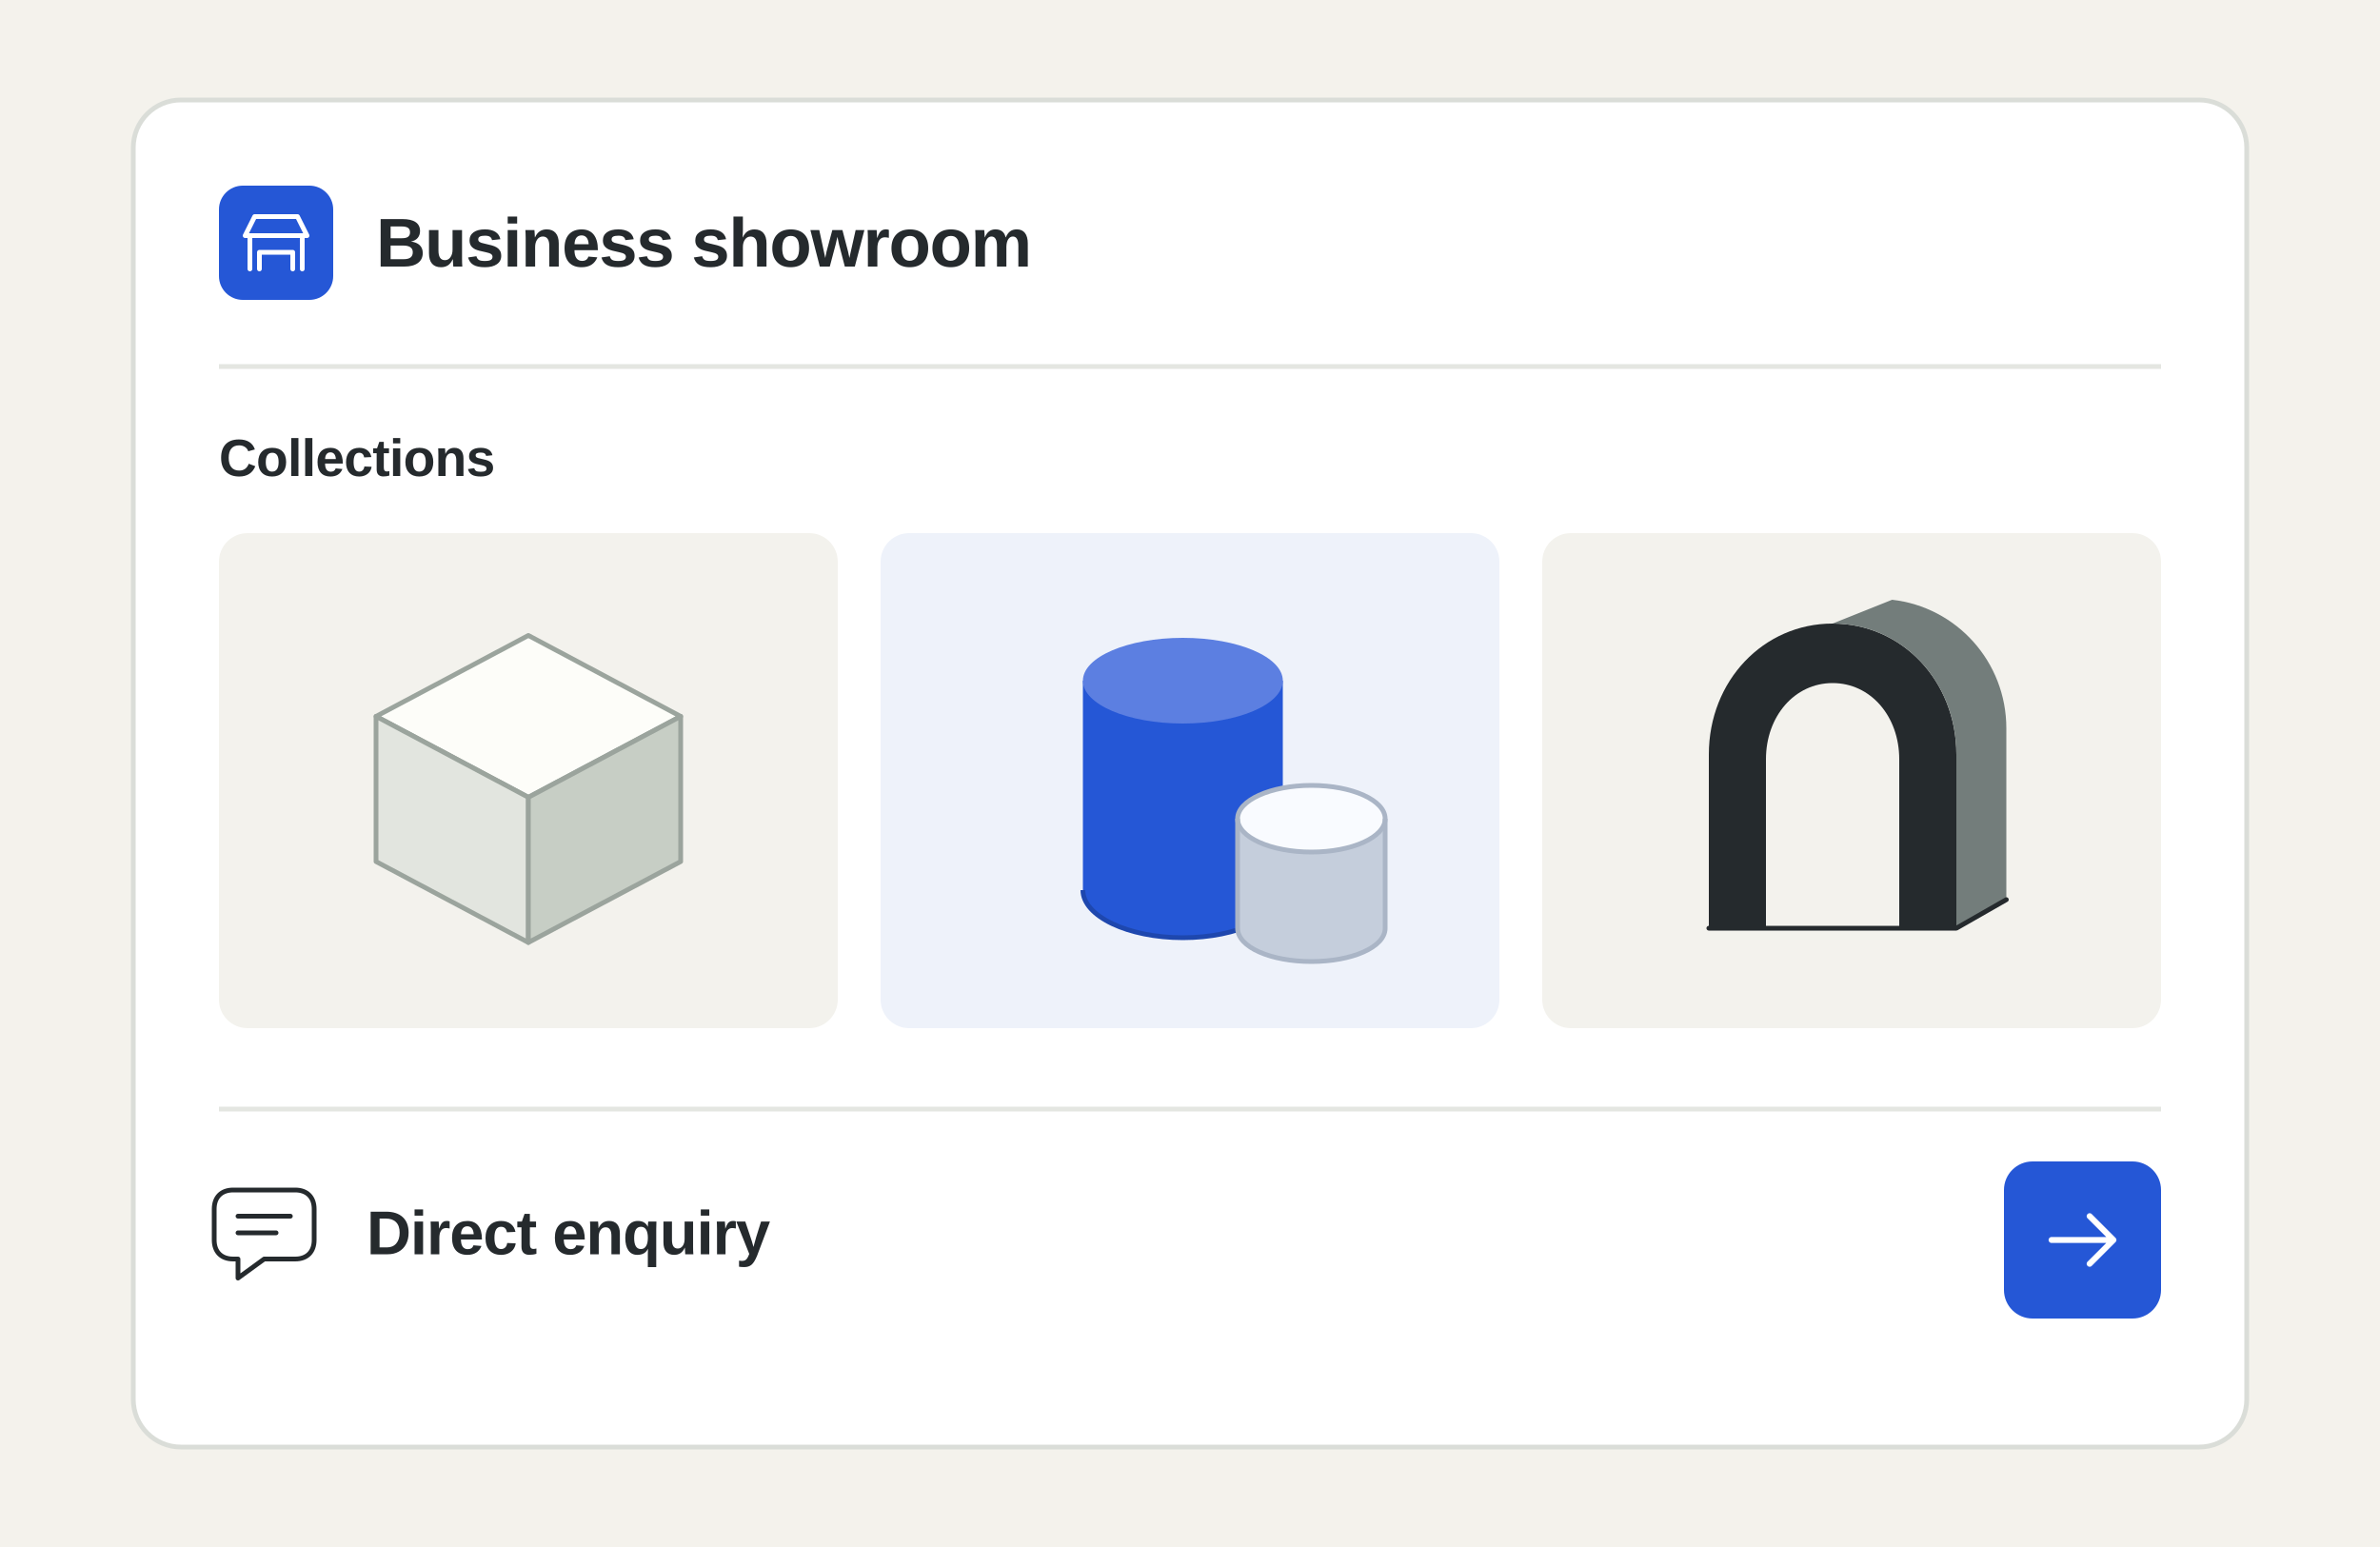
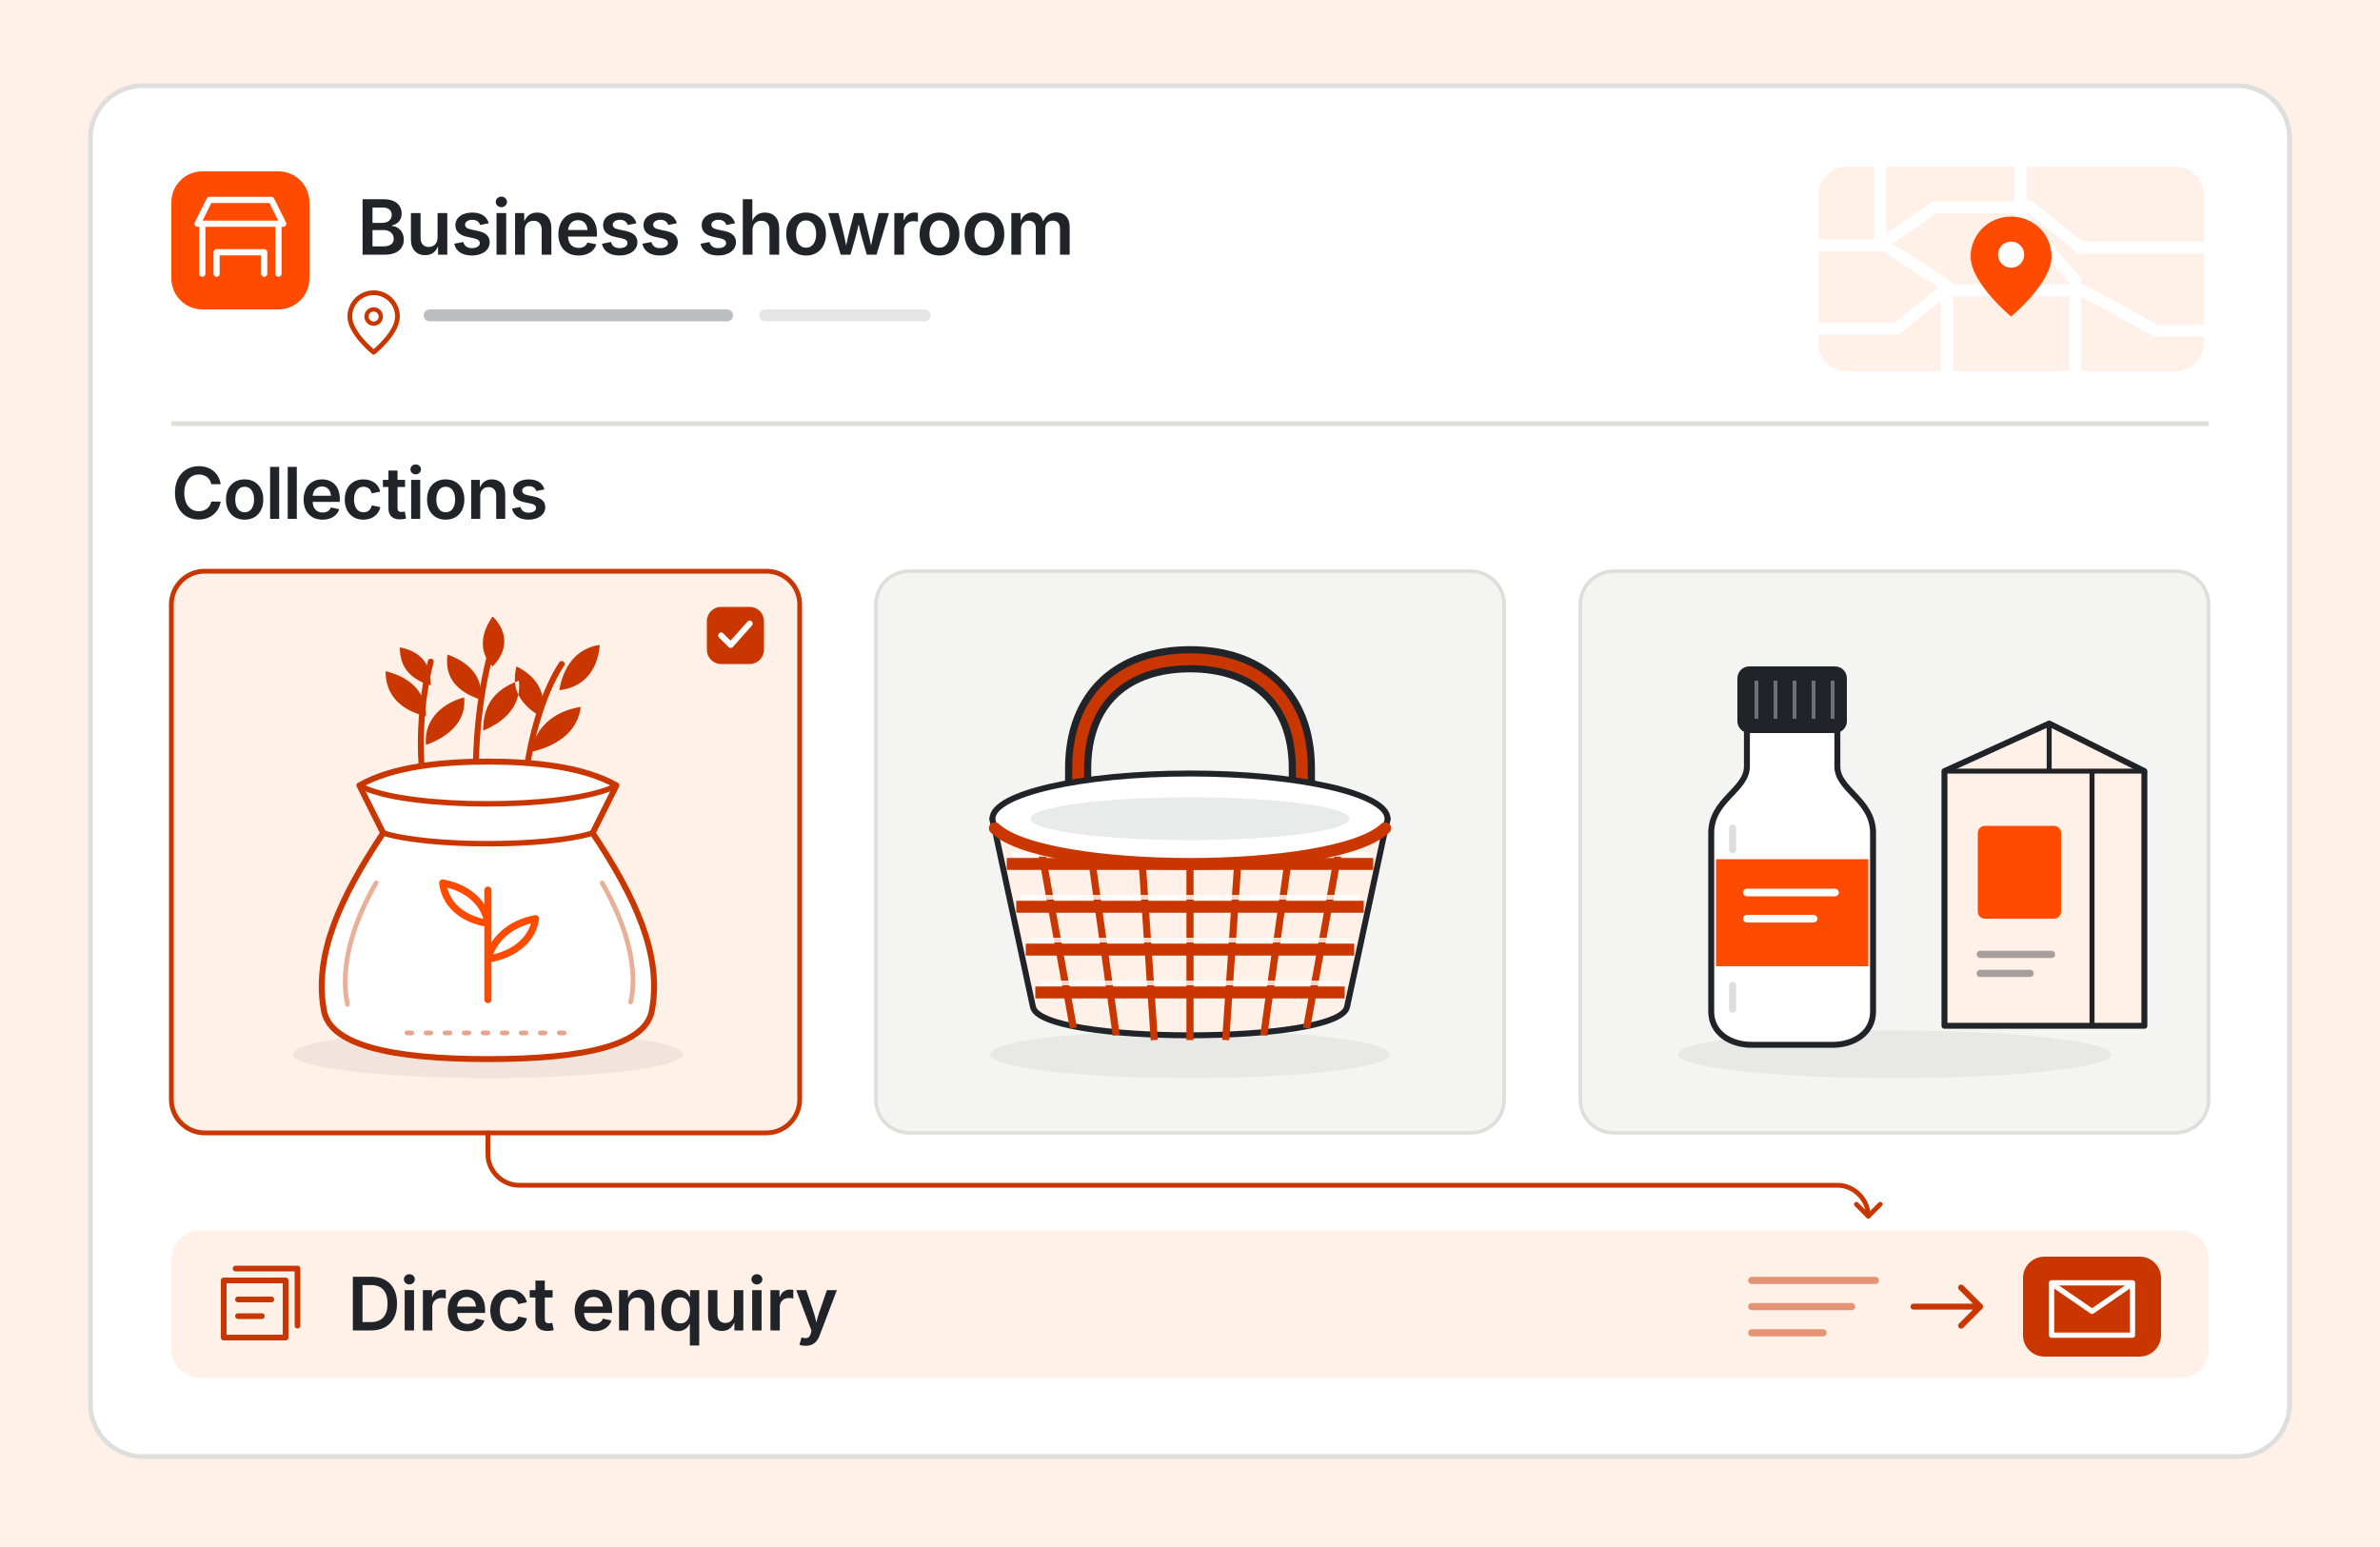
- <svg xmlns="http://www.w3.org/2000/svg" width="1000" height="650" viewBox="0 0 1000 650" fill="none" role="img" aria-labelledby="africmade-title africmade-desc">
-   <rect width="1000" height="650" fill="#F4F2EC" />
-   <rect x="56" y="42" width="888" height="566" rx="20" fill="#FFFFFF" stroke="#DADDD8" stroke-width="2" />
-   <rect x="92" y="78" width="48" height="48" rx="10" fill="#2557D6" />
-   <path d="M105 113V99H127V113M109 113V106H123V113M103 99L107 91H125L129 99H103Z" stroke="#FFFFFF" stroke-width="2" stroke-linecap="round" stroke-linejoin="round" />
-   <text x="158" y="112" fill="#252A2D" font-family="Arial, Helvetica, sans-serif" font-size="29" font-weight="600" letter-spacing="-.5">Business showroom</text>
-   <path d="M92 154H908" stroke="#E4E6E1" stroke-width="2" />
-   <text x="92" y="200" fill="#252A2D" font-family="Arial, Helvetica, sans-serif" font-size="22" font-weight="600" letter-spacing="-.25">Collections</text>
-   <rect x="92" y="224" width="260" height="208" rx="12" fill="#F3F2ED" />
-   <rect x="370" y="224" width="260" height="208" rx="12" fill="#EEF2FA" />
-   <rect x="648" y="224" width="260" height="208" rx="12" fill="#F3F2ED" />
-   <path d="M158 301L222 267L286 301L222 335L158 301Z" fill="#FDFDF9" stroke="#9BA49D" stroke-width="2" stroke-linejoin="round" />
-   <path d="M158 301L222 335V396L158 362V301Z" fill="#E2E5DF" stroke="#9BA49D" stroke-width="2" stroke-linejoin="round" />
-   <path d="M222 335L286 301V362L222 396V335Z" fill="#C7CEC5" stroke="#9BA49D" stroke-width="2" stroke-linejoin="round" />
-   <path d="M455 286V374C455 385 474 394 497 394C520 394 539 385 539 374V286H455Z" fill="#2557D6" />
-   <ellipse cx="497" cy="286" rx="42" ry="18" fill="#5C7FE1" />
-   <path d="M455 374C455 385 474 394 497 394C520 394 539 385 539 374" stroke="#1E47AE" stroke-width="2" />
-   <path d="M520 344V390C520 398 534 404 551 404C568 404 582 398 582 390V344H520Z" fill="#C5CEDC" />
-   <ellipse cx="551" cy="344" rx="31" ry="14" fill="#F9FBFF" stroke="#AAB5C6" stroke-width="2" />
-   <path d="M520 344V390C520 398 534 404 551 404C568 404 582 398 582 390V344" stroke="#AAB5C6" stroke-width="2" />
-   <path d="M718 390V317C718 286 741 262 770 262C799 262 822 286 822 317V390H718Z" fill="#252A2D" />
-   <path d="M742 390V319C742 301 754 287 770 287C786 287 798 301 798 319V390H742Z" fill="#F3F2ED" />
-   <path d="M822 317V390L843 378V306C843 278 822 255 795 252L770 262C799 262 822 286 822 317Z" fill="#737D7B" />
-   <path d="M718 390H822L843 378" stroke="#252A2D" stroke-width="2" stroke-linecap="round" stroke-linejoin="round" />
-   <path d="M92 466H908" stroke="#E4E6E1" stroke-width="2" />
-   <path d="M98 500H124C129 500 132 503 132 508V521C132 526 129 529 124 529H111L100 537V529H98C93 529 90 526 90 521V508C90 503 93 500 98 500Z" stroke="#252A2D" stroke-width="2" stroke-linecap="round" stroke-linejoin="round" />
-   <path d="M100 511H122M100 518H116" stroke="#252A2D" stroke-width="2" stroke-linecap="round" />
-   <text x="154" y="527" fill="#252A2D" font-family="Arial, Helvetica, sans-serif" font-size="26" font-weight="600" letter-spacing="-.4">Direct enquiry</text>
-   <rect x="842" y="488" width="66" height="66" rx="12" fill="#2557D6" />
-   <path d="M862 521H888M878 511L888 521L878 531" stroke="#FFFFFF" stroke-width="2.5" stroke-linecap="round" stroke-linejoin="round" />
+ <svg xmlns="http://www.w3.org/2000/svg" class="platform-illustration" width="1000" height="650" viewBox="0 0 1000 650" fill="none" role="img" focusable="false" aria-labelledby="africmade-title" aria-describedby="africmade-desc" aria-label="A supplier showroom with products, location information and a direct enquiry panel" data-i18n-aria-label="access.004">
+   <rect width="1000" height="650" fill="#FFF0E8" />
+   <rect x="38" y="36" width="924" height="576" rx="22" fill="#FFFFFF" stroke="#DEDFDD" stroke-width="2" />
+   <rect x="72" y="72" width="58" height="58" rx="13" fill="#FF4B00" />
+   <path d="M85 115V94H117V115M91 115V106H111V115M83 94L88 84H114L119 94H83Z" stroke="#FFFFFF" stroke-width="2.6" stroke-linecap="round" stroke-linejoin="round" />
+   <text x="150" y="107" fill="#202428" font-family="Inter, sans-serif" font-size="32" font-weight="600" letter-spacing="-.6" data-i18n-text="copy.022">Business showroom</text>
+   <path d="M157 123C151.5 123 147 127.4 147 133C147 140 157 148 157 148S167 140 167 133C167 127.4 162.5 123 157 123Z" stroke="#C93600" stroke-width="2" stroke-linejoin="round" />
+   <circle cx="157" cy="133" r="3" stroke="#C93600" stroke-width="1.8" />
+   <rect x="178" y="130" width="130" height="5" rx="2.5" fill="#202428" opacity=".3" />
+   <rect x="319" y="130" width="72" height="5" rx="2.5" fill="#202428" opacity=".12" />
+   <rect x="764" y="70" width="162" height="86" rx="12" fill="#FFF0E8" />
+   <path d="M790 70V102L818 120V156M764 103H790L813 87H853L874 104H926M849 70V91L872 118V156M764 138H797L817 122H875L906 139H926" stroke="#FFFFFF" stroke-width="5" stroke-linejoin="round" />
+   <path d="M845 91C835.6 91 828 98.4 828 107.8C828 119 845 133 845 133S862 119 862 107.8C862 98.4 854.4 91 845 91Z" fill="#FF4B00" />
+   <circle cx="845" cy="107" r="5.5" fill="#FFFFFF" />
+   <path d="M72 178H928" stroke="#DEDFDD" stroke-width="2" />
+   <text x="72" y="218" fill="#202428" font-family="Inter, sans-serif" font-size="30" font-weight="600" letter-spacing="-.45" data-i18n-text="copy.023">Collections</text>
+   <rect x="72" y="240" width="264" height="236" rx="14" fill="#FFF0E8" stroke="#C93600" stroke-width="2" />
+   <rect x="368" y="240" width="264" height="236" rx="14" fill="#F4F4F2" stroke="#DEDFDD" stroke-width="1.5" />
+   <rect x="664" y="240" width="264" height="236" rx="14" fill="#F4F4F2" stroke="#DEDFDD" stroke-width="1.5" />
+   <rect x="297" y="255" width="24" height="24" rx="6" fill="#C93600" />
+   <path d="m303 267 4 4 8-9" stroke="#FFFFFF" stroke-width="2.5" stroke-linecap="round" stroke-linejoin="round" />
+   <ellipse cx="205" cy="443" rx="82" ry="10" fill="#202428" opacity=".06" />
+   <path d="M179 336C175 316 177 293 181 278M200 337C199 306 203 284 208 268M220 337C221 314 228 291 236 279" stroke="#C93600" stroke-width="2.5" stroke-linecap="round" />
+   <path d="M179 301C167 298 162 291 162 282C174 285 179 292 179 301ZM179 313C190 309 196 302 195 293C184 296 178 304 179 313ZM181 288C171 285 168 279 168 272C178 274 181 280 181 288ZM202 294C190 290 187 283 188 275C199 279 203 286 202 294ZM203 307C215 302 219 294 218 286C207 290 203 297 203 307ZM207 280C201 274 202 266 207 259C214 266 213 274 207 280ZM227 301C217 295 215 288 217 280C227 285 230 293 227 301ZM223 316C236 313 243 306 244 297C232 299 225 306 223 316ZM235 290C237 278 244 272 252 271C251 283 244 289 235 290Z" fill="#C93600" />
+   <path d="M151 330C165 322 186 320 205 320C224 320 245 322 259 330L249 350C267 377 278 401 274 424C272 439 246 445 205 445C164 445 138 439 136 424C132 401 143 377 161 350L151 330Z" fill="#FFFFFF" stroke="#C93600" stroke-width="2.5" stroke-linejoin="round" />
+   <path d="M153 331C173 340 236 340 257 331M161 350C180 356 230 356 249 350" stroke="#C93600" stroke-width="2.3" stroke-linecap="round" />
+   <path d="M158 371C147 390 143 408 146 422M253 371C264 390 268 408 265 421" stroke="#C93600" stroke-width="2" stroke-linecap="round" opacity=".4" />
+   <path d="M171 434H239" stroke="#C93600" stroke-width="2" stroke-linecap="round" stroke-dasharray="2 6" opacity=".45" />
+   <path d="M205 420V374M205 388C193 386 187 379 186 371C197 373 204 380 205 388ZM205 403C217 401 224 394 225 386C214 388 207 395 205 403Z" stroke="#FF4B00" stroke-width="3" stroke-linecap="round" stroke-linejoin="round" />
+   <ellipse cx="500" cy="443" rx="84" ry="10" fill="#202428" opacity=".06" />
+   <path d="M453 352V323C453 293 472 277 500 277C528 277 547 293 547 323V352" stroke="#202428" stroke-width="11" stroke-linecap="round" />
+   <path d="M453 352V323C453 293 472 277 500 277C528 277 547 293 547 323V352" stroke="#C93600" stroke-width="5" stroke-linecap="round" />
+   <path d="M417 344L434 423C437 439 563 439 566 423L583 344H417Z" fill="#FFF0E8" stroke="#202428" stroke-width="2.5" stroke-linejoin="round" />
+   <path d="M423 363H577M427 381H573M431 399H569M435 417H565" stroke="#C93600" stroke-width="5" />
+   <path d="M436 349L451 432M457 349L469 435M479 349L485 437M500 349V437M521 349L515 437M543 349L531 435M564 349L549 432" stroke="#C93600" stroke-width="3" />
+   <path d="M425 359H575M429 377H571M433 395H567M437 413H563" stroke="#FFFFFF" stroke-width="2" opacity=".8" />
+   <ellipse cx="500" cy="344" rx="83" ry="19" fill="#FFFFFF" stroke="#202428" stroke-width="2.5" />
+   <ellipse cx="500" cy="344" rx="67" ry="9" fill="#202428" opacity=".1" />
+   <path d="M418 348C439 368 561 368 582 348" stroke="#C93600" stroke-width="5" stroke-linecap="round" />
+   <ellipse cx="796" cy="443" rx="91" ry="10" fill="#202428" opacity=".06" />
+   <path d="M817 324L861 304L901 324V431H817V324Z" fill="#FFF0E8" stroke="#202428" stroke-width="2.5" stroke-linejoin="round" />
+   <path d="M817 324H901M861 304V324M879 325V431" stroke="#202428" stroke-width="2.1" stroke-linejoin="round" />
+   <rect x="831" y="347" width="35" height="39" rx="3" fill="#FF4B00" />
+   <path d="M832 401H862M832 409H853" stroke="#202428" stroke-width="3" stroke-linecap="round" opacity=".4" />
+   <path d="M734 302H772V322C772 332 787 336 787 350V425C787 434 779 439 770 439H736C727 439 719 434 719 425V350C719 336 734 332 734 322V302Z" fill="#FFFFFF" stroke="#202428" stroke-width="2.5" stroke-linejoin="round" />
+   <rect x="730" y="280" width="46" height="28" rx="5" fill="#202428" />
+   <path d="M738 286V302M746 286V302M754 286V302M762 286V302M770 286V302" stroke="#FFFFFF" stroke-width="1.6" opacity=".35" />
+   <rect x="721" y="361" width="64" height="45" fill="#FF4B00" />
+   <path d="M734 375H771M734 386H762" stroke="#FFFFFF" stroke-width="3.2" stroke-linecap="round" />
+   <path d="M728 348V357M728 414V424" stroke="#DEDFDD" stroke-width="3" stroke-linecap="round" />
+   <path d="M205 476V485C205 492 211 498 218 498H772C779 498 785 504 785 511" stroke="#C93600" stroke-width="2" stroke-linecap="round" />
+   <path d="m780 506 5 5 5-5" stroke="#C93600" stroke-width="2" stroke-linecap="round" stroke-linejoin="round" />
+   <rect x="72" y="517" width="856" height="62" rx="12" fill="#FFF0E8" />
+   <path d="M94 538H120V562H94V538ZM99 533H125V557M100 546H114M100 553H110" stroke="#C93600" stroke-width="2.4" stroke-linecap="round" stroke-linejoin="round" />
+   <text x="146" y="559" fill="#202428" font-family="Inter, sans-serif" font-size="31" font-weight="600" letter-spacing="-.45" data-i18n-text="copy.024">Direct enquiry</text>
+   <path d="M736 538H788M736 549H778M736 560H766" stroke="#C93600" stroke-width="3" stroke-linecap="round" opacity=".5" />
+   <path d="M804 549H832M824 541L832 549L824 557" stroke="#C93600" stroke-width="2.5" stroke-linecap="round" stroke-linejoin="round" />
+   <rect x="850" y="528" width="58" height="42" rx="9" fill="#C93600" />
+   <path d="M862 539H896V561H862V539ZM863 540L879 551L895 540" stroke="#FFFFFF" stroke-width="2.2" stroke-linecap="round" stroke-linejoin="round" />
</svg>
